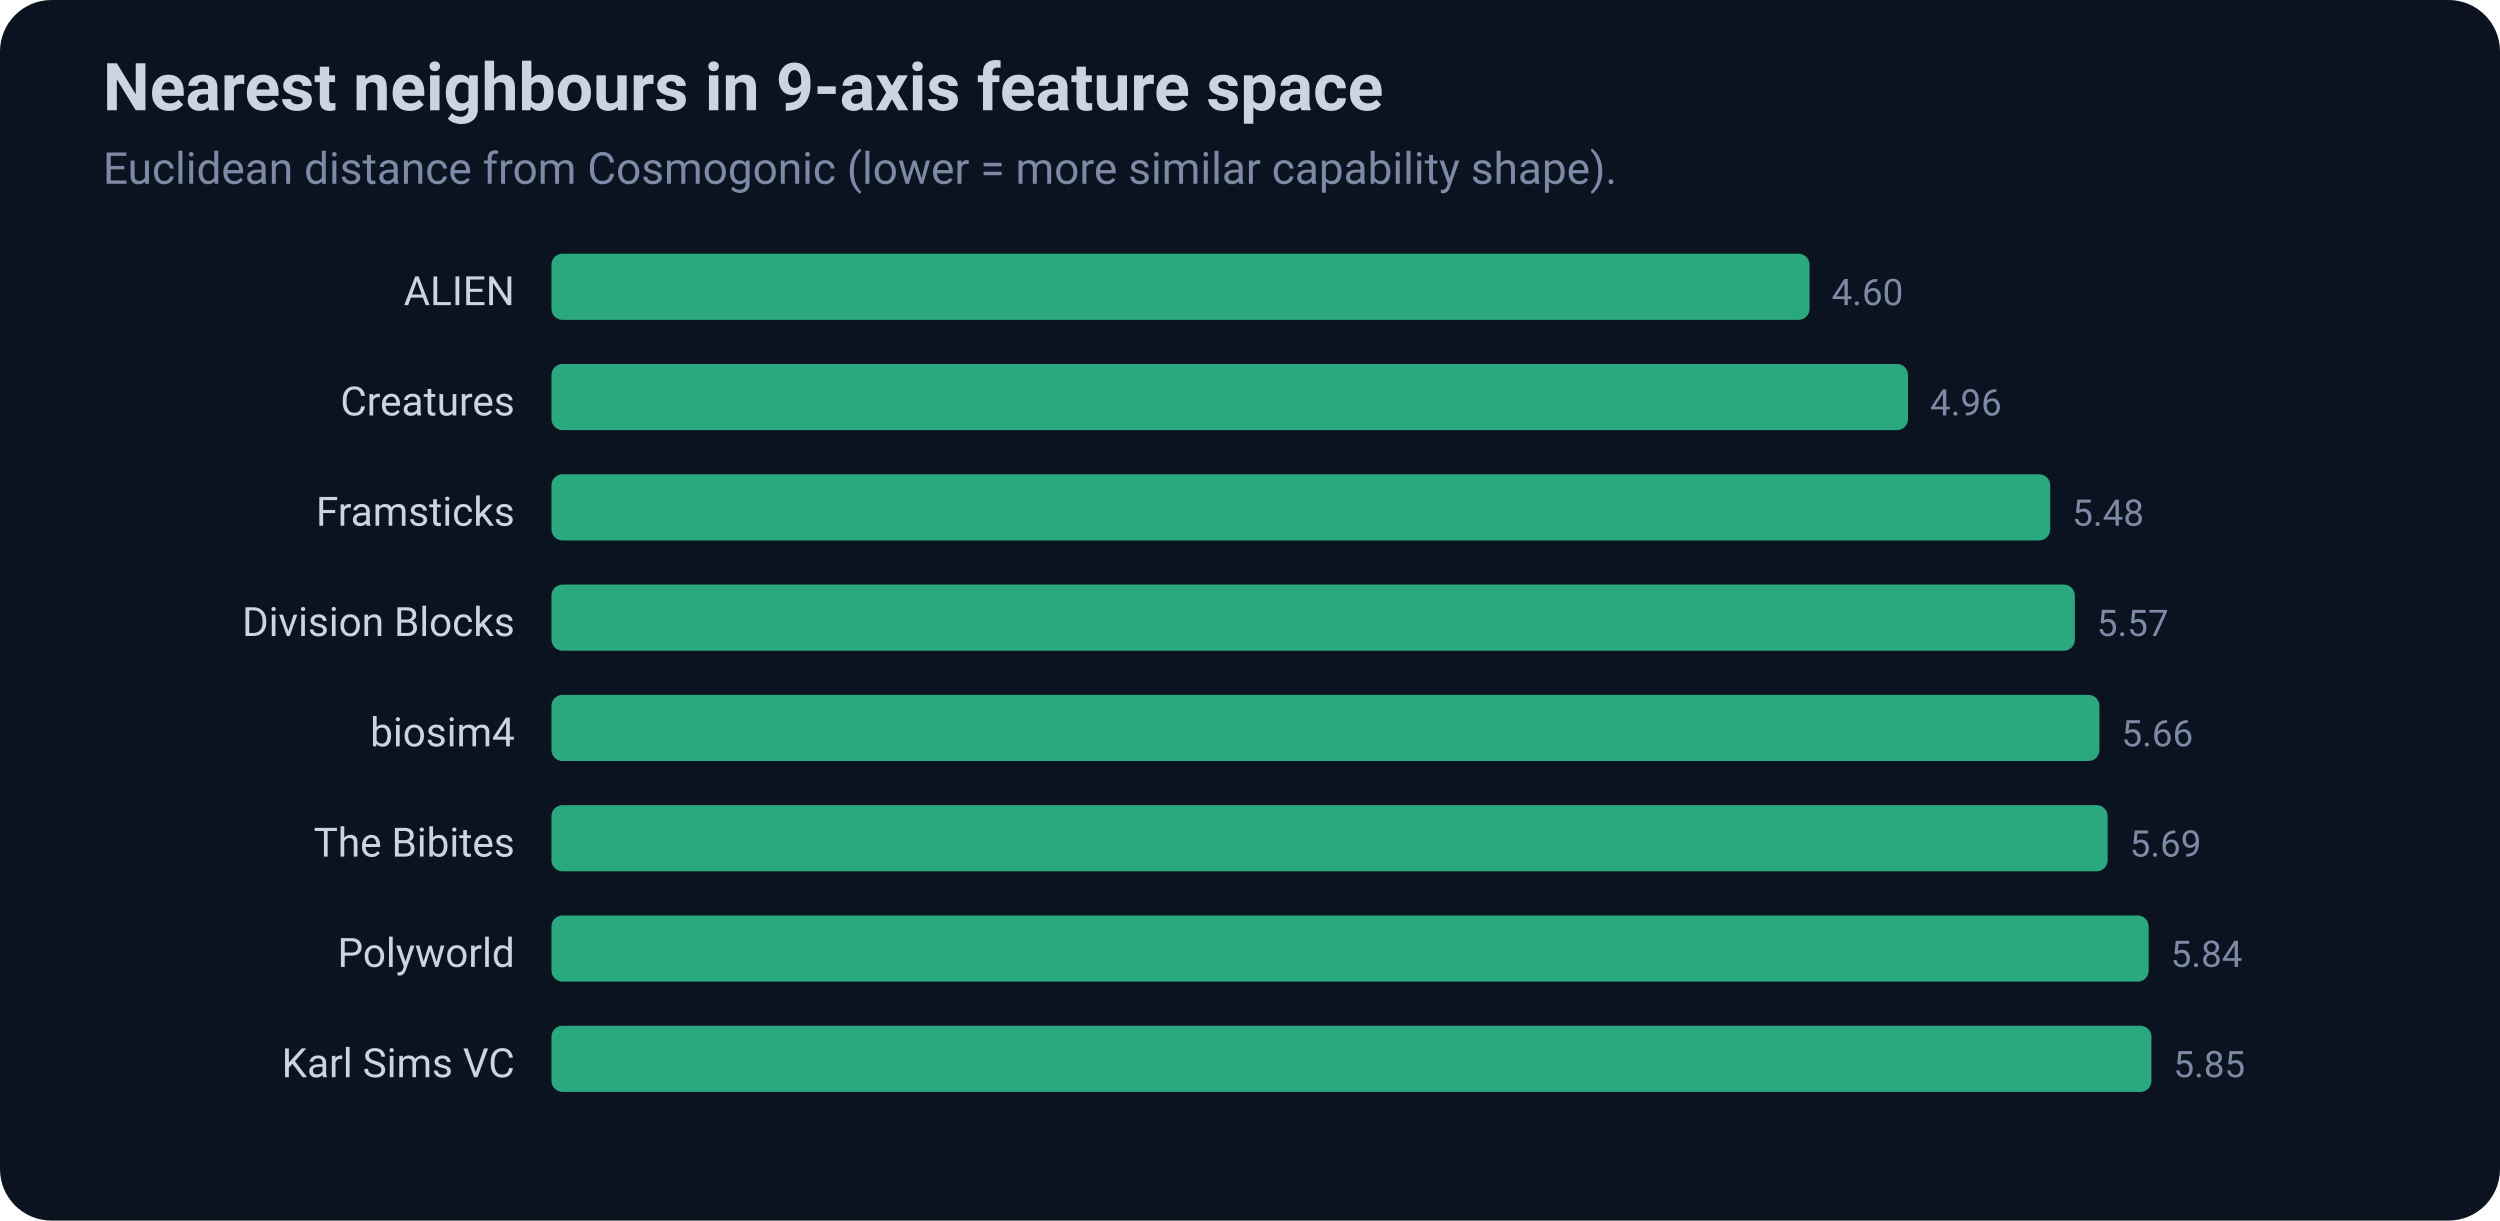
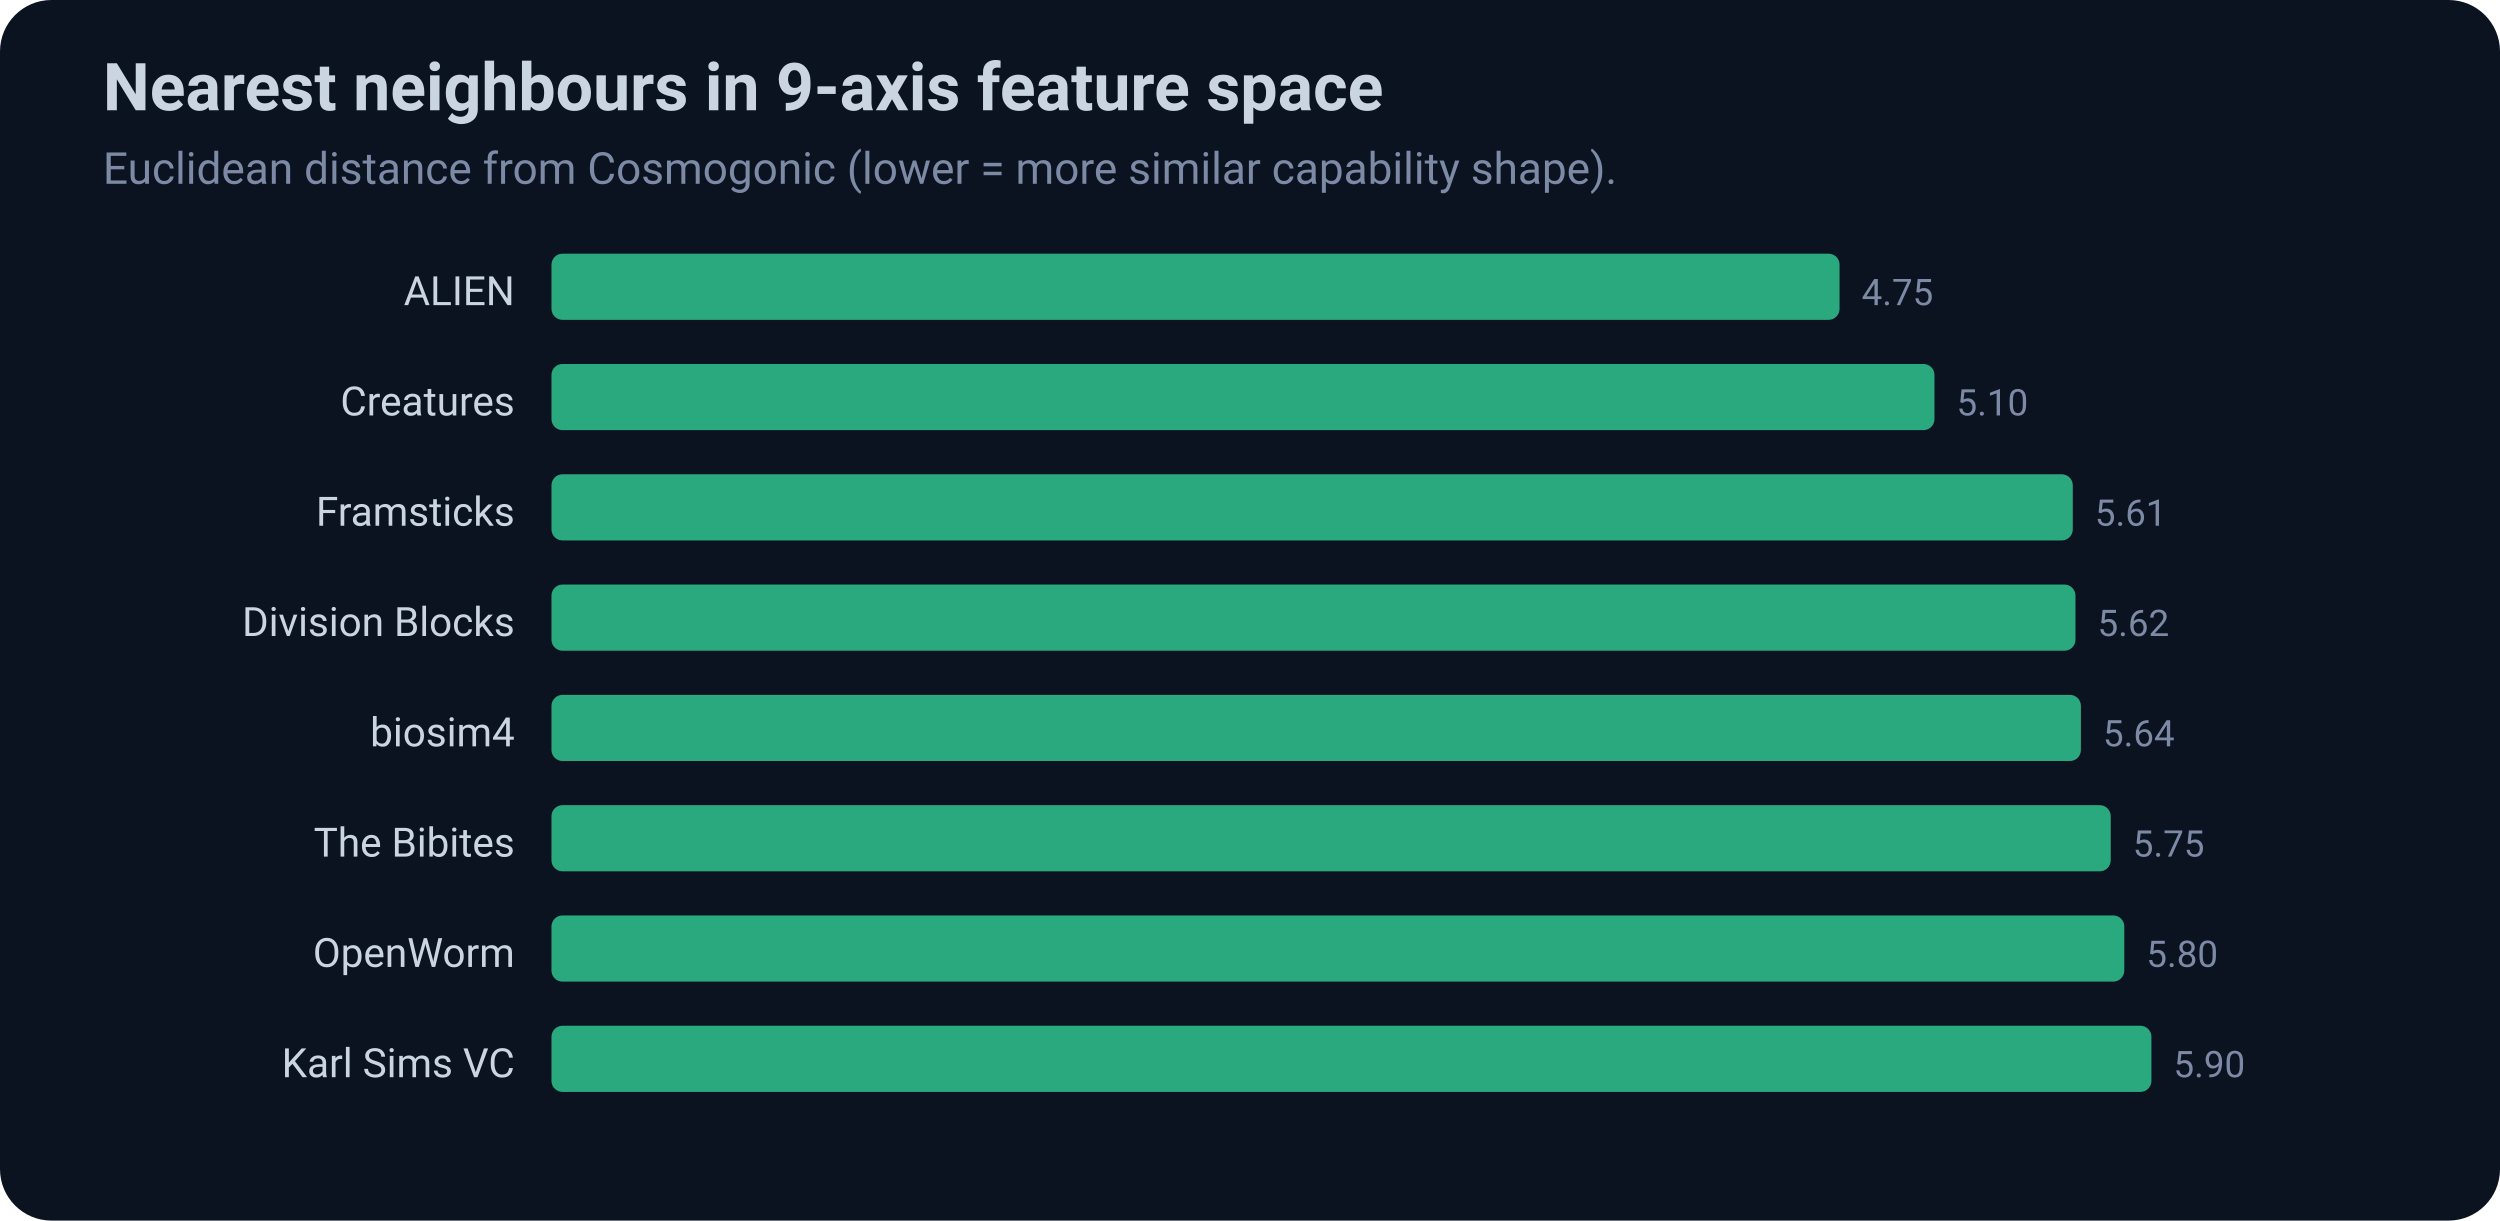
<svg xmlns="http://www.w3.org/2000/svg" viewBox="0 0 680 332" font-family="ui-sans-serif,system-ui,Segoe UI,Roboto,sans-serif" role="img" aria-label="Nearest neighbours">
  <rect width="680" height="332" rx="14" fill="#0b1220" />
  <text x="28" y="30" fill="#cbd5e1" font-size="18" font-weight="700">Nearest neighbours in 9-axis feature space</text>
  <text x="28" y="50" fill="#7c8aa5" font-size="12">Euclidean distance from Cosmogonic (lower = more similar capability shape).</text>
  <text x="140" y="83" fill="#cbd5e1" font-size="11" text-anchor="end">ALIEN</text>
-   <rect x="150" y="69" width="342.197" height="18" rx="3" fill="#34d399" opacity="0.78" />
-   <text x="498.197" y="83" fill="#7c8aa5" font-size="10">4.60</text>
+   <rect x="150" y="69" width="350.361" height="18" rx="3" fill="#34d399" opacity="0.78" />
+   <text x="506.361" y="83" fill="#7c8aa5" font-size="10">4.75</text>
  <text x="140" y="113" fill="#cbd5e1" font-size="11" text-anchor="end">Creatures</text>
-   <rect x="150" y="99" width="368.978" height="18" rx="3" fill="#34d399" opacity="0.78" />
-   <text x="524.978" y="113" fill="#7c8aa5" font-size="10">4.96</text>
+   <rect x="150" y="99" width="376.177" height="18" rx="3" fill="#34d399" opacity="0.78" />
+   <text x="532.177" y="113" fill="#7c8aa5" font-size="10">5.10</text>
  <text x="140" y="143" fill="#cbd5e1" font-size="11" text-anchor="end">Framsticks</text>
-   <rect x="150" y="129" width="407.661" height="18" rx="3" fill="#34d399" opacity="0.78" />
-   <text x="563.661" y="143" fill="#7c8aa5" font-size="10">5.48</text>
+   <rect x="150" y="129" width="413.795" height="18" rx="3" fill="#34d399" opacity="0.78" />
+   <text x="569.795" y="143" fill="#7c8aa5" font-size="10">5.61</text>
  <text x="140" y="173" fill="#cbd5e1" font-size="11" text-anchor="end">Division Blocks</text>
-   <rect x="150" y="159" width="414.356" height="18" rx="3" fill="#34d399" opacity="0.78" />
-   <text x="570.356" y="173" fill="#7c8aa5" font-size="10">5.57</text>
+   <rect x="150" y="159" width="414.532" height="18" rx="3" fill="#34d399" opacity="0.78" />
+   <text x="570.532" y="173" fill="#7c8aa5" font-size="10">5.62</text>
  <text x="140" y="203" fill="#cbd5e1" font-size="11" text-anchor="end">biosim4</text>
-   <rect x="150" y="189" width="421.051" height="18" rx="3" fill="#34d399" opacity="0.78" />
-   <text x="577.051" y="203" fill="#7c8aa5" font-size="10">5.66</text>
+   <rect x="150" y="189" width="416.008" height="18" rx="3" fill="#34d399" opacity="0.78" />
+   <text x="572.008" y="203" fill="#7c8aa5" font-size="10">5.64</text>
  <text x="140" y="233" fill="#cbd5e1" font-size="11" text-anchor="end">The Bibites</text>
-   <rect x="150" y="219" width="423.283" height="18" rx="3" fill="#34d399" opacity="0.78" />
-   <text x="579.283" y="233" fill="#7c8aa5" font-size="10">5.69</text>
-   <text x="140" y="263" fill="#cbd5e1" font-size="11" text-anchor="end">Polyworld</text>
-   <rect x="150" y="249" width="434.441" height="18" rx="3" fill="#34d399" opacity="0.78" />
-   <text x="590.441" y="263" fill="#7c8aa5" font-size="10">5.84</text>
+   <rect x="150" y="219" width="424.121" height="18" rx="3" fill="#34d399" opacity="0.78" />
+   <text x="580.121" y="233" fill="#7c8aa5" font-size="10">5.75</text>
+   <text x="140" y="263" fill="#cbd5e1" font-size="11" text-anchor="end">OpenWorm</text>
+   <rect x="150" y="249" width="427.809" height="18" rx="3" fill="#34d399" opacity="0.78" />
+   <text x="583.809" y="263" fill="#7c8aa5" font-size="10">5.80</text>
  <text x="140" y="293" fill="#cbd5e1" font-size="11" text-anchor="end">Karl Sims VC</text>
  <rect x="150" y="279" width="435.185" height="18" rx="3" fill="#34d399" opacity="0.78" />
-   <text x="591.185" y="293" fill="#7c8aa5" font-size="10">5.85</text>
+   <text x="591.185" y="293" fill="#7c8aa5" font-size="10">5.90</text>
</svg>
